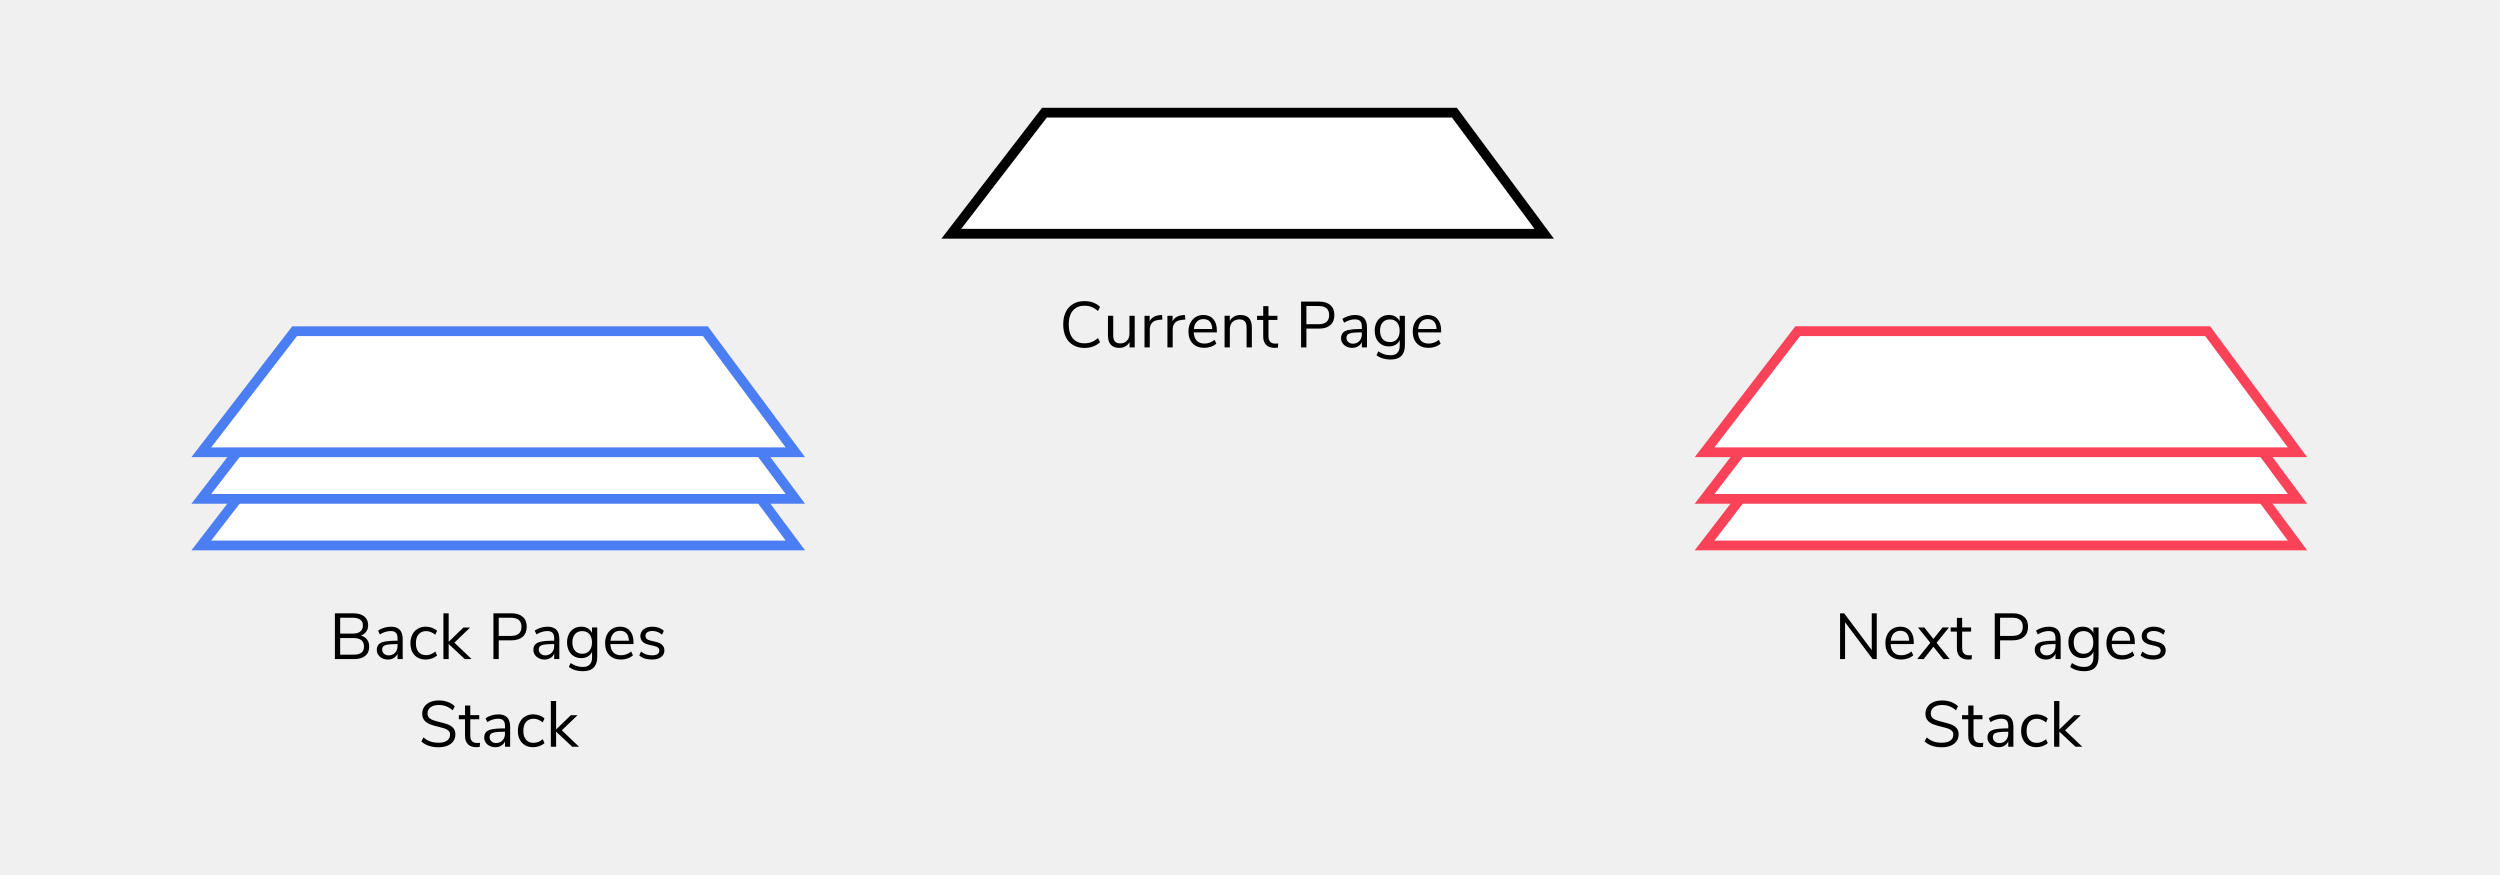
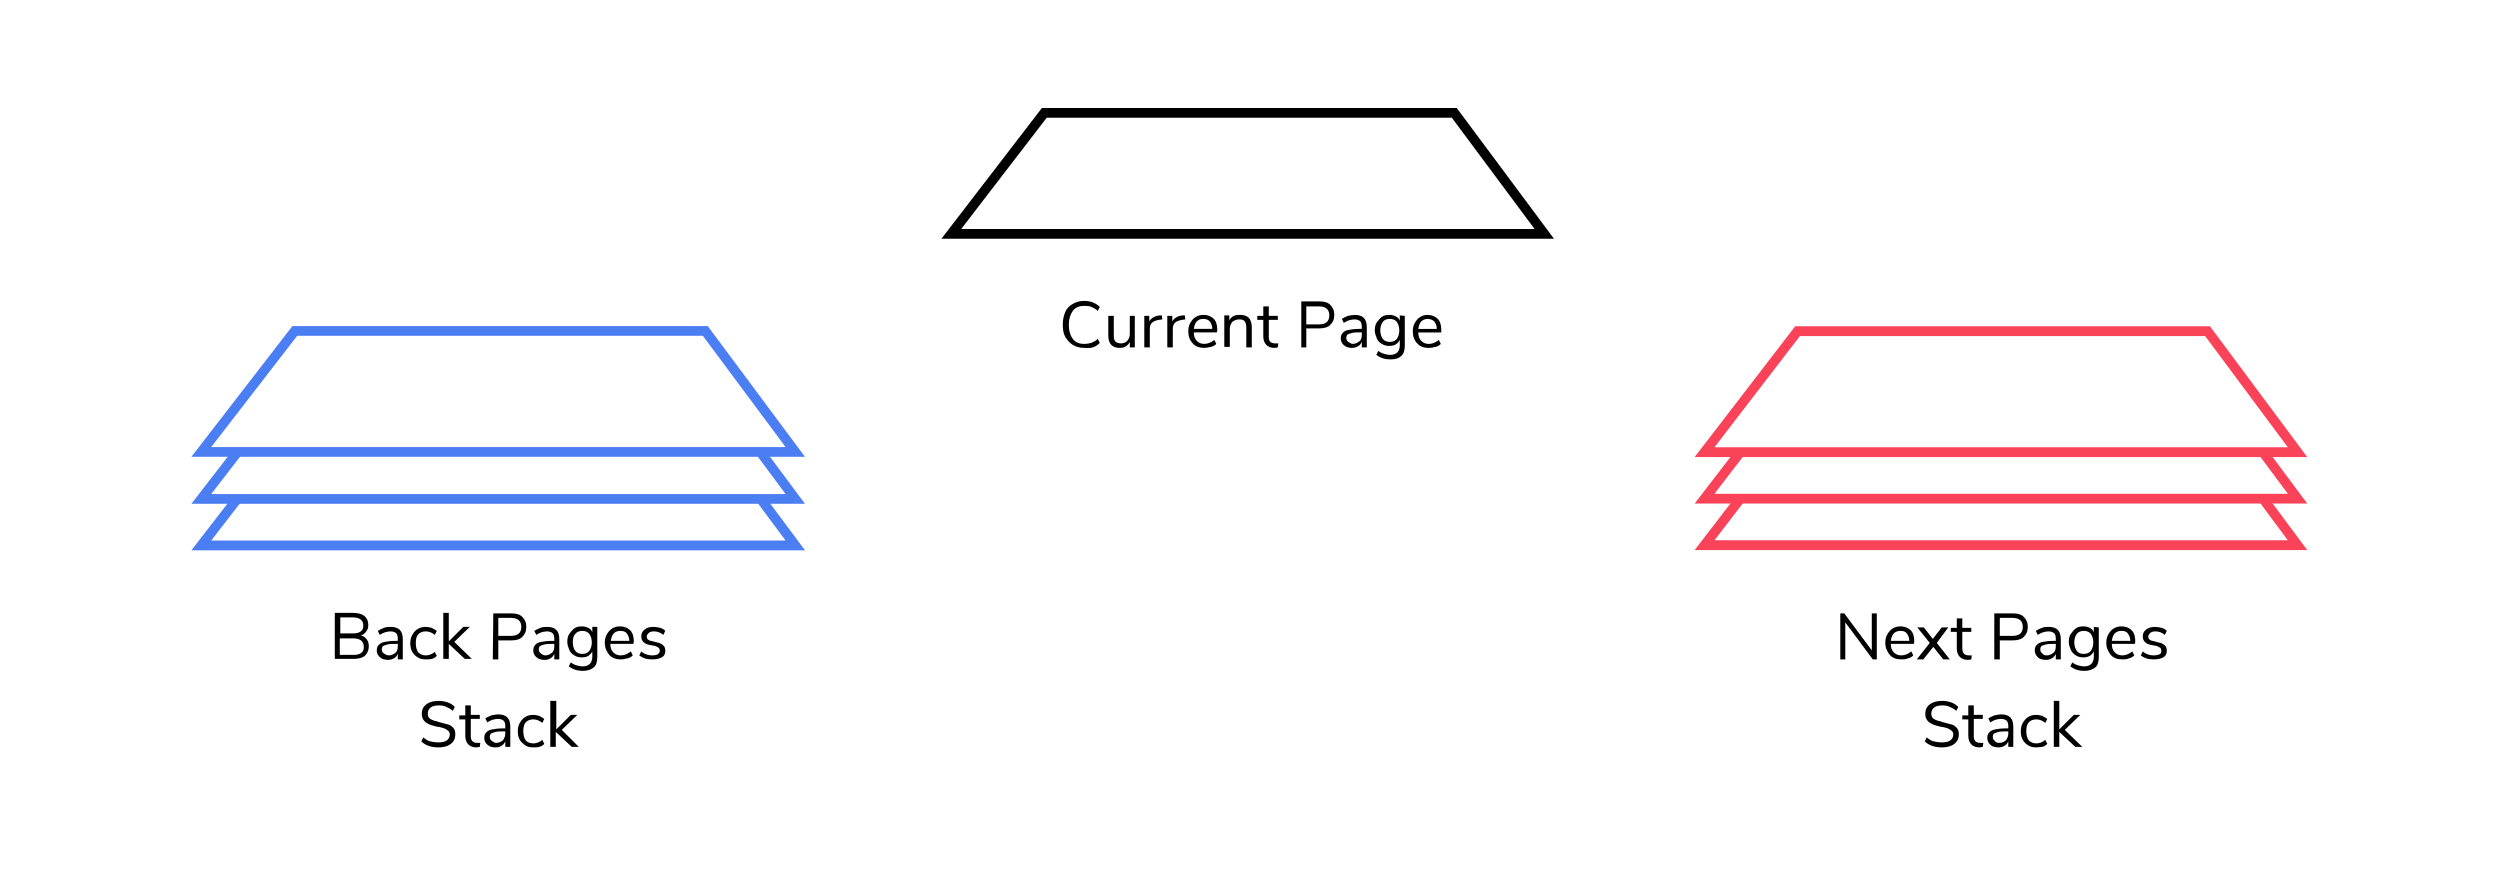
- <svg xmlns="http://www.w3.org/2000/svg" height="175" viewBox="0 0 500 175" width="500">
-   <g fill="none" fill-rule="evenodd" transform="translate(40.25974 22.07792)">
-     <g fill="#000" fill-rule="nonzero">
-       <path d="m31.916 105.039c.528.139.937.398 1.227.779.29.381.435.857.435 1.429 0 .805-.264 1.422-.792 1.851-.528.429-1.277.643-2.247.643h-3.818v-9.156h3.675c.944 0 1.675.208 2.195.623.519.416.779 1.004.779 1.766 0 .494-.128.918-.383 1.273s-.613.619-1.071.792zm-4.143-.39h2.468c.684 0 1.201-.139 1.552-.416.351-.277.526-.68.526-1.208 0-1.039-.693-1.558-2.078-1.558h-2.468zm2.662 4.208c.719 0 1.249-.132 1.591-.396.342-.264.513-.677.513-1.24 0-1.126-.701-1.688-2.104-1.688h-2.662v3.325zm7.455-5.597c.805 0 1.405.206 1.799.617.394.411.591 1.037.591 1.877v3.987h-1.026v-1.078c-.165.372-.416.66-.753.864s-.727.305-1.169.305c-.407 0-.781-.082-1.123-.247-.342-.165-.613-.394-.812-.688s-.299-.619-.299-.974c0-.476.121-.846.364-1.11.242-.264.641-.455 1.195-.571.508-.107 1.198-.165 2.069-.174l.528-.001v-.429c0-.528-.108-.911-.325-1.149s-.567-.357-1.052-.357c-.727 0-1.45.225-2.169.675l-.351-.766c.329-.234.725-.422 1.188-.565.463-.143.911-.214 1.344-.214zm-.416 5.74c.519 0 .946-.175 1.279-.526s.5-.803.5-1.357v-.377h-.234c-.762 0-1.342.032-1.74.097-.398.065-.682.173-.851.325s-.253.374-.253.669c0 .338.123.617.37.838.247.221.556.331.929.331zm7.403.831c-.623 0-1.164-.134-1.623-.403-.459-.268-.812-.647-1.058-1.136s-.37-1.063-.37-1.721.128-1.236.383-1.734.615-.885 1.078-1.162c.463-.277 1.006-.416 1.63-.416.424 0 .84.076 1.247.227.407.152.736.353.987.604l-.351.779c-.597-.485-1.203-.727-1.818-.727-.649 0-1.156.212-1.519.636-.364.424-.545 1.022-.545 1.792 0 .762.182 1.351.545 1.766.364.416.87.623 1.519.623.615 0 1.221-.242 1.818-.727l.351.779c-.268.251-.606.45-1.013.597-.407.147-.827.221-1.26.221zm9.182-.091h-1.364l-3.221-3.026v3.026h-1.052v-9.156h1.052v5.701l2.948-2.857h1.338l-3.143 3.026zm4.364-9.156h3.623c.961 0 1.708.234 2.24.701s.799 1.13.799 1.987-.268 1.524-.805 2-1.281.714-2.234.714h-2.558v3.753h-1.065zm3.519 4.519c1.394 0 2.091-.61 2.091-1.831 0-1.203-.697-1.805-2.091-1.805h-2.455v3.636zm7.273-1.844c.805 0 1.405.206 1.799.617.394.411.591 1.037.591 1.877v3.987h-1.026v-1.078c-.165.372-.416.66-.753.864-.338.203-.727.305-1.169.305-.407 0-.781-.082-1.123-.247-.342-.165-.613-.394-.812-.688s-.299-.619-.299-.974c0-.476.121-.846.364-1.11.242-.264.641-.455 1.195-.571.508-.107 1.198-.165 2.069-.174l.528-.001v-.429c0-.528-.108-.911-.325-1.149s-.567-.357-1.052-.357c-.727 0-1.45.225-2.169.675l-.351-.766c.329-.234.725-.422 1.188-.565.463-.143.911-.214 1.344-.214zm-.416 5.74c.519 0 .946-.175 1.279-.526s.5-.803.5-1.357v-.377h-.234c-.762 0-1.342.032-1.74.097-.398.065-.682.173-.851.325-.169.152-.253.374-.253.669 0 .338.123.617.37.838s.556.331.929.331zm10.39-5.584v5.896c0 .944-.242 1.656-.727 2.136s-1.203.721-2.156.721c-1.108 0-2.039-.286-2.792-.857l.351-.779c.424.277.823.476 1.195.597.372.121.788.182 1.247.182.606 0 1.065-.162 1.377-.487.312-.325.468-.799.468-1.422v-1.117c-.182.407-.461.719-.838.935-.377.216-.82.325-1.331.325-.554 0-1.045-.13-1.474-.39-.429-.26-.762-.628-1-1.104s-.357-1.026-.357-1.649c0-.623.119-1.173.357-1.649s.571-.844 1-1.104c.429-.26.92-.39 1.474-.39.502 0 .939.108 1.312.325.372.216.654.524.844.922v-1.091zm-3 5.26c.606 0 1.082-.201 1.429-.604.346-.403.519-.959.519-1.669 0-.701-.171-1.253-.513-1.656-.342-.403-.82-.604-1.435-.604s-1.097.201-1.448.604c-.351.403-.526.955-.526 1.656 0 .71.175 1.266.526 1.669.351.403.833.604 1.448.604zm10.247-1.935h-4.623c.035.736.234 1.292.597 1.669s.879.565 1.545.565c.736 0 1.411-.251 2.026-.753l.351.766c-.277.26-.632.465-1.065.617s-.874.227-1.325.227c-.987 0-1.764-.29-2.331-.87-.567-.58-.851-1.381-.851-2.403 0-.649.126-1.223.377-1.721s.604-.885 1.058-1.162c.455-.277.972-.416 1.552-.416.84 0 1.498.275 1.974.825.476.55.714 1.305.714 2.266zm-2.675-2.662c-.554 0-.998.173-1.331.519s-.53.835-.591 1.468h3.675c-.017-.641-.177-1.132-.481-1.474-.303-.342-.727-.513-1.273-.513zm6.364 5.753c-1.065 0-1.909-.273-2.532-.818l.351-.779c.338.268.682.461 1.032.578.351.117.747.175 1.188.175.468 0 .825-.08 1.071-.24.247-.16.37-.392.37-.695 0-.251-.082-.45-.247-.597-.165-.147-.437-.264-.818-.351l-1.065-.247c-.537-.121-.948-.329-1.234-.623-.286-.294-.429-.658-.429-1.091 0-.563.221-1.017.662-1.364.442-.346 1.03-.519 1.766-.519.442 0 .861.071 1.26.214s.732.348 1 .617l-.351.766c-.58-.494-1.216-.74-1.909-.74-.442 0-.786.084-1.032.253s-.37.405-.37.708c0 .251.076.452.227.604s.396.266.734.344l1.078.26c.589.139 1.026.348 1.312.63.286.281.429.647.429 1.097 0 .554-.223.996-.669 1.325-.446.329-1.054.494-1.825.494zm-42.682 17.545c-1.429 0-2.571-.385-3.429-1.156l.416-.818c.45.381.911.654 1.383.818s1.019.247 1.643.247c.736 0 1.303-.143 1.701-.429.398-.286.597-.688.597-1.208 0-.303-.095-.55-.286-.74-.19-.19-.442-.342-.753-.455-.273-.098-.628-.2-1.067-.305l-.193-.045c-.71-.165-1.292-.338-1.747-.519s-.823-.442-1.104-.779-.422-.779-.422-1.325c0-.519.136-.981.409-1.383.273-.403.662-.714 1.169-.935.506-.221 1.093-.331 1.76-.331.632 0 1.223.1 1.773.299.55.199 1.015.485 1.396.857l-.403.818c-.433-.372-.872-.643-1.318-.812-.446-.169-.929-.253-1.448-.253-.71 0-1.266.149-1.669.448-.403.299-.604.716-.604 1.253 0 .459.177.805.532 1.039.319.21.786.393 1.4.547l.21.05c.788.19 1.407.366 1.857.526s.825.4 1.123.721c.299.32.448.749.448 1.286 0 .519-.136.974-.409 1.364s-.664.69-1.175.903c-.511.212-1.108.318-1.792.318zm7.727-.857c.19 0 .381-.013.571-.039l-.052.831c-.199.035-.416.052-.649.052-.762 0-1.335-.199-1.721-.597-.385-.398-.578-.952-.578-1.662v-3.325h-1.234v-.831h1.234v-1.922h1.052v1.922h1.792v.831h-1.792v3.247c0 .996.459 1.494 1.377 1.494zm4.208-5.727c.805 0 1.405.206 1.799.617.394.411.591 1.037.591 1.877v3.987h-1.026v-1.078c-.165.372-.416.66-.753.864-.338.203-.727.305-1.169.305-.407 0-.781-.082-1.123-.247-.342-.165-.613-.394-.812-.688-.199-.294-.299-.619-.299-.974 0-.476.121-.846.364-1.11.242-.264.641-.455 1.195-.571.508-.107 1.198-.165 2.069-.174l.528-.001v-.429c0-.528-.108-.911-.325-1.149-.216-.238-.567-.357-1.052-.357-.727 0-1.45.225-2.169.675l-.351-.766c.329-.234.725-.422 1.188-.565.463-.143.911-.214 1.344-.214zm-.416 5.74c.519 0 .946-.175 1.279-.526.333-.351.5-.803.5-1.357v-.377h-.234c-.762 0-1.342.032-1.74.097-.398.065-.682.173-.851.325s-.253.374-.253.669c0 .338.123.617.37.838.247.221.556.331.929.331zm7.403.831c-.623 0-1.164-.134-1.623-.403-.459-.268-.812-.647-1.058-1.136s-.37-1.063-.37-1.721.128-1.236.383-1.734.615-.885 1.078-1.162c.463-.277 1.006-.416 1.63-.416.424 0 .84.076 1.247.227.407.152.736.353.987.604l-.351.779c-.597-.485-1.203-.727-1.818-.727-.649 0-1.156.212-1.519.636-.364.424-.545 1.022-.545 1.792 0 .762.182 1.351.545 1.766.364.416.87.623 1.519.623.615 0 1.221-.242 1.818-.727l.351.779c-.268.251-.606.45-1.013.597-.407.147-.827.221-1.26.221zm9.182-.091h-1.364l-3.221-3.026v3.026h-1.052v-9.156h1.052v5.701l2.948-2.857h1.338l-3.143 3.026z" />
-       <path d="m334.091 100.584h1v9.156h-.818l-5.519-7.364v7.364h-1v-9.156h.818l5.519 7.364zm8.403 6.156h-4.623c.035.736.234 1.292.597 1.669.364.377.879.565 1.545.565.736 0 1.411-.251 2.026-.753l.351.766c-.277.26-.632.465-1.065.617-.433.152-.874.227-1.325.227-.987 0-1.764-.29-2.331-.87-.567-.58-.851-1.381-.851-2.403 0-.649.126-1.223.377-1.721.251-.498.604-.885 1.058-1.162.455-.277.972-.416 1.552-.416.84 0 1.498.275 1.974.825.476.55.714 1.305.714 2.266zm-2.675-2.662c-.554 0-.998.173-1.331.519s-.53.835-.591 1.468h3.675c-.017-.641-.177-1.132-.481-1.474s-.727-.513-1.273-.513zm7.234 2.403 2.623 3.26h-1.273l-1.974-2.468-1.961 2.468h-1.286l2.623-3.26-2.468-3.065h1.273l1.818 2.299 1.818-2.299h1.286zm6.494 2.506c.19 0 .381-.013.571-.039l-.052.831c-.199.035-.416.052-.649.052-.762 0-1.335-.199-1.721-.597-.385-.398-.578-.952-.578-1.662v-3.325h-1.234v-.831h1.234v-1.922h1.052v1.922h1.792v.831h-1.792v3.247c0 .996.459 1.494 1.377 1.494zm5.143-8.403h3.623c.961 0 1.708.234 2.24.701s.799 1.13.799 1.987-.268 1.524-.805 2c-.537.476-1.281.714-2.234.714h-2.558v3.753h-1.065zm3.519 4.519c1.394 0 2.091-.61 2.091-1.831 0-1.203-.697-1.805-2.091-1.805h-2.455v3.636zm7.273-1.844c.805 0 1.405.206 1.799.617.394.411.591 1.037.591 1.877v3.987h-1.026v-1.078c-.165.372-.416.66-.753.864s-.727.305-1.169.305c-.407 0-.781-.082-1.123-.247s-.613-.394-.812-.688-.299-.619-.299-.974c0-.476.121-.846.364-1.11.242-.264.641-.455 1.195-.571.508-.107 1.198-.165 2.069-.174l.528-.001v-.429c0-.528-.108-.911-.325-1.149-.216-.238-.567-.357-1.052-.357-.727 0-1.45.225-2.169.675l-.351-.766c.329-.234.725-.422 1.188-.565.463-.143.911-.214 1.344-.214zm-.416 5.74c.519 0 .946-.175 1.279-.526s.5-.803.5-1.357v-.377h-.234c-.762 0-1.342.032-1.74.097-.398.065-.682.173-.851.325s-.253.374-.253.669c0 .338.123.617.37.838.247.221.556.331.929.331zm10.39-5.584v5.896c0 .944-.242 1.656-.727 2.136s-1.203.721-2.156.721c-1.108 0-2.039-.286-2.792-.857l.351-.779c.424.277.823.476 1.195.597.372.121.788.182 1.247.182.606 0 1.065-.162 1.377-.487.312-.325.468-.799.468-1.422v-1.117c-.182.407-.461.719-.838.935-.377.216-.82.325-1.331.325-.554 0-1.045-.13-1.474-.39-.429-.26-.762-.628-1-1.104-.238-.476-.357-1.026-.357-1.649 0-.623.119-1.173.357-1.649.238-.476.571-.844 1-1.104.429-.26.92-.39 1.474-.39.502 0 .939.108 1.312.325.372.216.654.524.844.922v-1.091zm-3 5.26c.606 0 1.082-.201 1.429-.604.346-.403.519-.959.519-1.669 0-.701-.171-1.253-.513-1.656-.342-.403-.82-.604-1.435-.604-.615 0-1.097.201-1.448.604-.351.403-.526.955-.526 1.656 0 .71.175 1.266.526 1.669.351.403.833.604 1.448.604zm10.247-1.935h-4.623c.035.736.234 1.292.597 1.669.364.377.879.565 1.545.565.736 0 1.411-.251 2.026-.753l.351.766c-.277.26-.632.465-1.065.617-.433.152-.874.227-1.325.227-.987 0-1.764-.29-2.331-.87-.567-.58-.851-1.381-.851-2.403 0-.649.126-1.223.377-1.721.251-.498.604-.885 1.058-1.162.455-.277.972-.416 1.552-.416.84 0 1.498.275 1.974.825.476.55.714 1.305.714 2.266zm-2.675-2.662c-.554 0-.998.173-1.331.519s-.53.835-.591 1.468h3.675c-.017-.641-.177-1.132-.481-1.474s-.727-.513-1.273-.513zm6.364 5.753c-1.065 0-1.909-.273-2.532-.818l.351-.779c.338.268.682.461 1.032.578.351.117.747.175 1.188.175.468 0 .825-.08 1.071-.24s.37-.392.37-.695c0-.251-.082-.45-.247-.597-.165-.147-.437-.264-.818-.351l-1.065-.247c-.537-.121-.948-.329-1.234-.623-.286-.294-.429-.658-.429-1.091 0-.563.221-1.017.662-1.364.442-.346 1.03-.519 1.766-.519.442 0 .861.071 1.26.214.398.143.732.348 1 .617l-.351.766c-.58-.494-1.216-.74-1.909-.74-.442 0-.786.084-1.032.253-.247.169-.37.405-.37.708 0 .251.076.452.227.604s.396.266.734.344l1.078.26c.589.139 1.026.348 1.312.63.286.281.429.647.429 1.097 0 .554-.223.996-.669 1.325-.446.329-1.054.494-1.825.494zm-42.299 17.545c-1.429 0-2.571-.385-3.429-1.156l.416-.818c.45.381.911.654 1.383.818s1.019.247 1.643.247c.736 0 1.303-.143 1.701-.429.398-.286.597-.688.597-1.208 0-.303-.095-.55-.286-.74s-.442-.342-.753-.455c-.273-.098-.628-.2-1.067-.305l-.193-.045c-.71-.165-1.292-.338-1.747-.519s-.823-.442-1.104-.779c-.281-.338-.422-.779-.422-1.325 0-.519.136-.981.409-1.383.273-.403.662-.714 1.169-.935s1.093-.331 1.76-.331c.632 0 1.223.1 1.773.299.55.199 1.015.485 1.396.857l-.403.818c-.433-.372-.872-.643-1.318-.812s-.929-.253-1.448-.253c-.71 0-1.266.149-1.669.448s-.604.716-.604 1.253c0 .459.177.805.532 1.039.319.21.786.393 1.4.547l.21.05c.788.19 1.407.366 1.857.526s.825.4 1.123.721c.299.32.448.749.448 1.286 0 .519-.136.974-.409 1.364-.273.39-.664.69-1.175.903-.511.212-1.108.318-1.792.318zm7.727-.857c.19 0 .381-.013.571-.039l-.052.831c-.199.035-.416.052-.649.052-.762 0-1.335-.199-1.721-.597-.385-.398-.578-.952-.578-1.662v-3.325h-1.234v-.831h1.234v-1.922h1.052v1.922h1.792v.831h-1.792v3.247c0 .996.459 1.494 1.377 1.494zm4.208-5.727c.805 0 1.405.206 1.799.617.394.411.591 1.037.591 1.877v3.987h-1.026v-1.078c-.165.372-.416.66-.753.864-.338.203-.727.305-1.169.305-.407 0-.781-.082-1.123-.247s-.613-.394-.812-.688c-.199-.294-.299-.619-.299-.974 0-.476.121-.846.364-1.11.242-.264.641-.455 1.195-.571.508-.107 1.198-.165 2.069-.174l.528-.001v-.429c0-.528-.108-.911-.325-1.149-.216-.238-.567-.357-1.052-.357-.727 0-1.45.225-2.169.675l-.351-.766c.329-.234.725-.422 1.188-.565.463-.143.911-.214 1.344-.214zm-.416 5.74c.519 0 .946-.175 1.279-.526.333-.351.5-.803.5-1.357v-.377h-.234c-.762 0-1.342.032-1.74.097-.398.065-.682.173-.851.325s-.253.374-.253.669c0 .338.123.617.37.838.247.221.556.331.929.331zm7.403.831c-.623 0-1.165-.134-1.623-.403-.459-.268-.812-.647-1.058-1.136-.247-.489-.37-1.063-.37-1.721s.128-1.236.383-1.734c.255-.498.615-.885 1.078-1.162.463-.277 1.006-.416 1.63-.416.424 0 .84.076 1.247.227.407.152.736.353.987.604l-.351.779c-.597-.485-1.203-.727-1.818-.727-.649 0-1.156.212-1.519.636-.364.424-.545 1.022-.545 1.792 0 .762.182 1.351.545 1.766.364.416.87.623 1.519.623.615 0 1.221-.242 1.818-.727l.351.779c-.268.251-.606.45-1.013.597-.407.147-.827.221-1.26.221zm9.182-.091h-1.364l-3.221-3.026v3.026h-1.052v-9.156h1.052v5.701l2.948-2.857h1.338l-3.143 3.026z" />
-       <path d="m176.63 47.506c-.866 0-1.619-.188-2.26-.565-.641-.377-1.132-.918-1.474-1.623-.342-.706-.513-1.539-.513-2.5 0-.961.171-1.792.513-2.494s.833-1.24 1.474-1.617 1.394-.565 2.26-.565c.632 0 1.212.097 1.74.292.528.195.987.483 1.377.864l-.403.818c-.442-.372-.874-.641-1.299-.805-.424-.165-.892-.247-1.403-.247-1.004 0-1.781.327-2.331.981-.55.654-.825 1.578-.825 2.773 0 1.203.275 2.132.825 2.786.55.654 1.327.981 2.331.981.511 0 .978-.082 1.403-.247.424-.165.857-.433 1.299-.805l.403.818c-.39.381-.848.669-1.377.864s-1.108.292-1.74.292zm10.052-6.429v6.325h-1.026v-1.078c-.199.381-.478.671-.838.87s-.764.299-1.214.299c-.753 0-1.32-.21-1.701-.63-.381-.42-.571-1.041-.571-1.864v-3.922h1.052v3.896c0 .563.113.976.338 1.24.225.264.58.396 1.065.396.554 0 1-.18 1.338-.539.338-.359.506-.833.506-1.422v-3.571zm5.545.753-.688.065c-.649.061-1.119.264-1.409.61s-.435.775-.435 1.286v3.61h-1.052v-6.325h1.026v1.104c.355-.736 1.052-1.147 2.091-1.234l.377-.026zm4.584 0-.688.065c-.649.061-1.119.264-1.409.61-.29.346-.435.775-.435 1.286v3.61h-1.052v-6.325h1.026v1.104c.355-.736 1.052-1.147 2.091-1.234l.377-.026zm6.299 2.571h-4.623c.035.736.234 1.292.597 1.669.364.377.879.565 1.545.565.736 0 1.411-.251 2.026-.753l.351.766c-.277.26-.632.465-1.065.617-.433.152-.874.227-1.325.227-.987 0-1.764-.29-2.331-.87-.567-.58-.851-1.381-.851-2.403 0-.649.126-1.223.377-1.721.251-.498.604-.885 1.058-1.162.455-.277.972-.416 1.552-.416.84 0 1.498.275 1.974.825s.714 1.305.714 2.266zm-2.675-2.662c-.554 0-.998.173-1.331.519-.333.346-.53.835-.591 1.468h3.675c-.017-.641-.177-1.132-.481-1.474-.303-.342-.727-.513-1.273-.513zm7.403-.818c1.515 0 2.273.835 2.273 2.506v3.974h-1.052v-3.909c0-.589-.115-1.017-.344-1.286-.229-.268-.595-.403-1.097-.403-.58 0-1.043.177-1.39.532-.346.355-.519.835-.519 1.442v3.623h-1.052v-6.325h1.039v1.039c.208-.39.498-.686.87-.89s.797-.305 1.273-.305zm6.974 5.727c.19 0 .381-.013.571-.039l-.052.831c-.199.035-.416.052-.649.052-.762 0-1.335-.199-1.721-.597s-.578-.952-.578-1.662v-3.325h-1.234v-.831h1.234v-1.922h1.052v1.922h1.792v.831h-1.792v3.247c0 .996.459 1.494 1.377 1.494zm5.143-8.403h3.623c.961 0 1.708.234 2.24.701.532.468.799 1.13.799 1.987 0 .857-.268 1.524-.805 2-.537.476-1.281.714-2.234.714h-2.558v3.753h-1.065zm3.519 4.519c1.394 0 2.091-.61 2.091-1.831 0-1.203-.697-1.805-2.091-1.805h-2.455v3.636zm7.273-1.844c.805 0 1.405.206 1.799.617.394.411.591 1.037.591 1.877v3.987h-1.026v-1.078c-.165.372-.416.66-.753.864s-.727.305-1.169.305c-.407 0-.781-.082-1.123-.247-.342-.165-.613-.394-.812-.688-.199-.294-.299-.619-.299-.974 0-.476.121-.846.364-1.11.242-.264.641-.455 1.195-.571.508-.107 1.198-.165 2.069-.174l.528-.001v-.429c0-.528-.108-.911-.325-1.149-.216-.238-.567-.357-1.052-.357-.727 0-1.45.225-2.169.675l-.351-.766c.329-.234.725-.422 1.188-.565.463-.143.911-.214 1.344-.214zm-.416 5.74c.519 0 .946-.175 1.279-.526s.5-.803.5-1.357v-.377h-.234c-.762 0-1.342.032-1.74.097-.398.065-.682.173-.851.325s-.253.374-.253.669c0 .338.123.617.37.838.247.221.556.331.929.331zm10.39-5.584v5.896c0 .944-.242 1.656-.727 2.136-.485.481-1.203.721-2.156.721-1.108 0-2.039-.286-2.792-.857l.351-.779c.424.277.823.476 1.195.597s.788.182 1.247.182c.606 0 1.065-.162 1.377-.487.312-.325.468-.799.468-1.422v-1.117c-.182.407-.461.719-.838.935s-.82.325-1.331.325c-.554 0-1.045-.13-1.474-.39-.429-.26-.762-.628-1-1.104-.238-.476-.357-1.026-.357-1.649 0-.623.119-1.173.357-1.649.238-.476.571-.844 1-1.104.429-.26.92-.39 1.474-.39.502 0 .939.108 1.312.325.372.216.654.524.844.922v-1.091zm-3 5.26c.606 0 1.082-.201 1.429-.604s.519-.959.519-1.669c0-.701-.171-1.253-.513-1.656s-.82-.604-1.435-.604c-.615 0-1.097.201-1.448.604s-.526.955-.526 1.656c0 .71.175 1.266.526 1.669s.833.604 1.448.604z" />
+ <svg xmlns="http://www.w3.org/2000/svg" version="1.1" id="Layer_1" x="0px" y="0px" viewBox="0 0 500 175" style="enable-background:new 0 0 500 175;" xml:space="preserve">
+   <style type="text/css">
+ 	.st0{fill:#FFFFFF;}
+ 	.st1{fill-rule:evenodd;clip-rule:evenodd;fill:#FFFFFF;stroke:#4C7EF3;stroke-width:1.948;}
+ 	.st2{fill-rule:evenodd;clip-rule:evenodd;fill:#FFFFFF;stroke:#FA4359;stroke-width:1.948;}
+ 	.st3{fill-rule:evenodd;clip-rule:evenodd;fill:#FFFFFF;stroke:#000000;stroke-width:1.948;}
+ </style>
+   <rect class="st0" width="500" height="175" />
+   <g transform="translate(40.25974 22.07792)">
+     <g>
+       <path d="M31.9,105c0.5,0.1,0.9,0.4,1.2,0.8c0.3,0.4,0.4,0.9,0.4,1.4c0,0.8-0.3,1.4-0.8,1.9c-0.5,0.4-1.3,0.6-2.2,0.6h-3.8v-9.2    h3.7c0.9,0,1.7,0.2,2.2,0.6s0.8,1,0.8,1.8c0,0.5-0.1,0.9-0.4,1.3S32.4,104.9,31.9,105z M27.8,104.6h2.5c0.7,0,1.2-0.1,1.6-0.4    c0.4-0.3,0.5-0.7,0.5-1.2c0-1-0.7-1.6-2.1-1.6h-2.5V104.6z M30.4,108.9c0.7,0,1.2-0.1,1.6-0.4s0.5-0.7,0.5-1.2    c0-1.1-0.7-1.7-2.1-1.7h-2.7v3.3L30.4,108.9z M37.9,103.3c0.8,0,1.4,0.2,1.8,0.6c0.4,0.4,0.6,1,0.6,1.9v4h-1v-1.1    c-0.2,0.4-0.4,0.7-0.8,0.9s-0.7,0.3-1.2,0.3c-0.4,0-0.8-0.1-1.1-0.2c-0.3-0.2-0.6-0.4-0.8-0.7s-0.3-0.6-0.3-1    c0-0.5,0.1-0.8,0.4-1.1s0.6-0.5,1.2-0.6c0.5-0.1,1.2-0.2,2.1-0.2l0.5,0v-0.4c0-0.5-0.1-0.9-0.3-1.1s-0.6-0.4-1.1-0.4    c-0.7,0-1.5,0.2-2.2,0.7l-0.4-0.8c0.3-0.2,0.7-0.4,1.2-0.6S37.5,103.3,37.9,103.3z M37.5,109c0.5,0,0.9-0.2,1.3-0.5    s0.5-0.8,0.5-1.4v-0.4H39c-0.8,0-1.3,0-1.7,0.1c-0.4,0.1-0.7,0.2-0.9,0.3s-0.3,0.4-0.3,0.7c0,0.3,0.1,0.6,0.4,0.8    S37.1,109,37.5,109z M44.9,109.8c-0.6,0-1.2-0.1-1.6-0.4c-0.5-0.3-0.8-0.6-1.1-1.1s-0.4-1.1-0.4-1.7s0.1-1.2,0.4-1.7    s0.6-0.9,1.1-1.2s1-0.4,1.6-0.4c0.4,0,0.8,0.1,1.2,0.2c0.4,0.2,0.7,0.4,1,0.6l-0.4,0.8c-0.6-0.5-1.2-0.7-1.8-0.7    c-0.6,0-1.2,0.2-1.5,0.6c-0.4,0.4-0.5,1-0.5,1.8c0,0.8,0.2,1.4,0.5,1.8c0.4,0.4,0.9,0.6,1.5,0.6c0.6,0,1.2-0.2,1.8-0.7l0.4,0.8    c-0.3,0.3-0.6,0.5-1,0.6C45.7,109.8,45.3,109.8,44.9,109.8L44.9,109.8z M54.1,109.7h-1.4l-3.2-3v3h-1.1v-9.2h1.1v5.7l2.9-2.9h1.3    l-3.1,3L54.1,109.7z M58.4,100.6H62c1,0,1.7,0.2,2.2,0.7s0.8,1.1,0.8,2s-0.3,1.5-0.8,2S63,106,62,106h-2.6v3.8h-1.1L58.4,100.6z     M61.9,105.1c1.4,0,2.1-0.6,2.1-1.8c0-1.2-0.7-1.8-2.1-1.8h-2.5v3.6L61.9,105.1z M69.2,103.3c0.8,0,1.4,0.2,1.8,0.6    c0.4,0.4,0.6,1,0.6,1.9v4h-1v-1.1c-0.2,0.4-0.4,0.7-0.8,0.9c-0.3,0.2-0.7,0.3-1.2,0.3c-0.4,0-0.8-0.1-1.1-0.2    c-0.3-0.2-0.6-0.4-0.8-0.7s-0.3-0.6-0.3-1c0-0.5,0.1-0.8,0.4-1.1c0.2-0.3,0.6-0.5,1.2-0.6c0.5-0.1,1.2-0.2,2.1-0.2l0.5,0v-0.4    c0-0.5-0.1-0.9-0.3-1.1s-0.6-0.4-1.1-0.4c-0.7,0-1.5,0.2-2.2,0.7l-0.4-0.8c0.3-0.2,0.7-0.4,1.2-0.6S68.8,103.3,69.2,103.3z     M68.8,109c0.5,0,0.9-0.2,1.3-0.5s0.5-0.8,0.5-1.4v-0.4h-0.2c-0.8,0-1.3,0-1.7,0.1s-0.7,0.2-0.9,0.3s-0.3,0.4-0.3,0.7    c0,0.3,0.1,0.6,0.4,0.8S68.4,109,68.8,109z M79.2,103.4v5.9c0,0.9-0.2,1.7-0.7,2.1s-1.2,0.7-2.2,0.7c-1.1,0-2-0.3-2.8-0.9l0.4-0.8    c0.4,0.3,0.8,0.5,1.2,0.6c0.4,0.1,0.8,0.2,1.2,0.2c0.6,0,1.1-0.2,1.4-0.5s0.5-0.8,0.5-1.4v-1.1c-0.2,0.4-0.5,0.7-0.8,0.9    s-0.8,0.3-1.3,0.3c-0.6,0-1-0.1-1.5-0.4s-0.8-0.6-1-1.1s-0.4-1-0.4-1.6s0.1-1.2,0.4-1.6s0.6-0.8,1-1.1s0.9-0.4,1.5-0.4    c0.5,0,0.9,0.1,1.3,0.3s0.7,0.5,0.8,0.9v-1.1H79.2z M76.2,108.7c0.6,0,1.1-0.2,1.4-0.6s0.5-1,0.5-1.7c0-0.7-0.2-1.3-0.5-1.7    c-0.3-0.4-0.8-0.6-1.4-0.6s-1.1,0.2-1.4,0.6c-0.4,0.4-0.5,1-0.5,1.7c0,0.7,0.2,1.3,0.5,1.7C75.1,108.5,75.6,108.7,76.2,108.7z     M86.4,106.7h-4.6c0,0.7,0.2,1.3,0.6,1.7s0.9,0.6,1.5,0.6c0.7,0,1.4-0.3,2-0.8l0.4,0.8c-0.3,0.3-0.6,0.5-1.1,0.6s-0.9,0.2-1.3,0.2    c-1,0-1.8-0.3-2.3-0.9s-0.9-1.4-0.9-2.4c0-0.6,0.1-1.2,0.4-1.7s0.6-0.9,1.1-1.2s1-0.4,1.6-0.4c0.8,0,1.5,0.3,2,0.8    s0.7,1.3,0.7,2.3L86.4,106.7z M83.8,104.1c-0.6,0-1,0.2-1.3,0.5s-0.5,0.8-0.6,1.5h3.7c0-0.6-0.2-1.1-0.5-1.5    S84.3,104.1,83.8,104.1z M90.1,109.8c-1.1,0-1.9-0.3-2.5-0.8l0.4-0.8c0.3,0.3,0.7,0.5,1,0.6s0.7,0.2,1.2,0.2    c0.5,0,0.8-0.1,1.1-0.2c0.2-0.2,0.4-0.4,0.4-0.7c0-0.3-0.1-0.5-0.2-0.6c-0.2-0.1-0.4-0.3-0.8-0.4l-1.1-0.2    c-0.5-0.1-0.9-0.3-1.2-0.6s-0.4-0.7-0.4-1.1c0-0.6,0.2-1,0.7-1.4s1-0.5,1.8-0.5c0.4,0,0.9,0.1,1.3,0.2s0.7,0.3,1,0.6l-0.4,0.8    c-0.6-0.5-1.2-0.7-1.9-0.7c-0.4,0-0.8,0.1-1,0.3s-0.4,0.4-0.4,0.7c0,0.3,0.1,0.5,0.2,0.6s0.4,0.3,0.7,0.3l1.1,0.3    c0.6,0.1,1,0.3,1.3,0.6c0.3,0.3,0.4,0.6,0.4,1.1c0,0.6-0.2,1-0.7,1.3C91.5,109.7,90.9,109.8,90.1,109.8L90.1,109.8z M47.4,127.4    c-1.4,0-2.6-0.4-3.4-1.2l0.4-0.8c0.5,0.4,0.9,0.7,1.4,0.8s1,0.2,1.6,0.2c0.7,0,1.3-0.1,1.7-0.4c0.4-0.3,0.6-0.7,0.6-1.2    c0-0.3-0.1-0.5-0.3-0.7s-0.4-0.3-0.8-0.5c-0.3-0.1-0.6-0.2-1.1-0.3l-0.2,0c-0.7-0.2-1.3-0.3-1.7-0.5s-0.8-0.4-1.1-0.8    s-0.4-0.8-0.4-1.3c0-0.5,0.1-1,0.4-1.4s0.7-0.7,1.2-0.9s1.1-0.3,1.8-0.3c0.6,0,1.2,0.1,1.8,0.3s1,0.5,1.4,0.9l-0.4,0.8    c-0.4-0.4-0.9-0.6-1.3-0.8c-0.4-0.2-0.9-0.3-1.4-0.3c-0.7,0-1.3,0.1-1.7,0.4s-0.6,0.7-0.6,1.3c0,0.5,0.2,0.8,0.5,1    c0.3,0.2,0.8,0.4,1.4,0.5l0.2,0.1c0.8,0.2,1.4,0.4,1.9,0.5s0.8,0.4,1.1,0.7s0.4,0.7,0.4,1.3c0,0.5-0.1,1-0.4,1.4s-0.7,0.7-1.2,0.9    C48.7,127.3,48.1,127.4,47.4,127.4L47.4,127.4z M55.2,126.5c0.2,0,0.4,0,0.6,0l-0.1,0.8c-0.2,0-0.4,0.1-0.6,0.1    c-0.8,0-1.3-0.2-1.7-0.6s-0.6-1-0.6-1.7v-3.3h-1.2v-0.8h1.2V119h1.1v1.9h1.8v0.8h-1.8v3.2C53.8,126,54.3,126.5,55.2,126.5z     M59.4,120.8c0.8,0,1.4,0.2,1.8,0.6c0.4,0.4,0.6,1,0.6,1.9v4h-1v-1.1c-0.2,0.4-0.4,0.7-0.8,0.9c-0.3,0.2-0.7,0.3-1.2,0.3    c-0.4,0-0.8-0.1-1.1-0.2c-0.3-0.2-0.6-0.4-0.8-0.7s-0.3-0.6-0.3-1c0-0.5,0.1-0.8,0.4-1.1s0.6-0.5,1.2-0.6c0.5-0.1,1.2-0.2,2.1-0.2    l0.5,0v-0.4c0-0.5-0.1-0.9-0.3-1.1c-0.2-0.2-0.6-0.4-1.1-0.4c-0.7,0-1.5,0.2-2.2,0.7l-0.4-0.8c0.3-0.2,0.7-0.4,1.2-0.6    C58.5,120.9,58.9,120.8,59.4,120.8z M59,126.5c0.5,0,0.9-0.2,1.3-0.5c0.3-0.4,0.5-0.8,0.5-1.4v-0.4h-0.2c-0.8,0-1.3,0-1.7,0.1    c-0.4,0.1-0.7,0.2-0.9,0.3s-0.3,0.4-0.3,0.7c0,0.3,0.1,0.6,0.4,0.8S58.6,126.5,59,126.5z M66.4,127.4c-0.6,0-1.2-0.1-1.6-0.4    s-0.8-0.6-1.1-1.1s-0.4-1.1-0.4-1.7s0.1-1.2,0.4-1.7s0.6-0.9,1.1-1.2c0.5-0.3,1-0.4,1.6-0.4c0.4,0,0.8,0.1,1.2,0.2    c0.4,0.2,0.7,0.4,1,0.6l-0.4,0.8c-0.6-0.5-1.2-0.7-1.8-0.7c-0.6,0-1.2,0.2-1.5,0.6c-0.4,0.4-0.5,1-0.5,1.8c0,0.8,0.2,1.4,0.5,1.8    s0.9,0.6,1.5,0.6c0.6,0,1.2-0.2,1.8-0.7l0.4,0.8c-0.3,0.3-0.6,0.5-1,0.6S66.8,127.4,66.4,127.4z M75.5,127.3h-1.4l-3.2-3v3h-1.1    v-9.2H71v5.7l2.9-2.9h1.3l-3.1,3L75.5,127.3z" />
+       <path d="M334.1,100.6h1v9.2h-0.8l-5.5-7.4v7.4h-1v-9.2h0.8l5.5,7.4V100.6z M342.5,106.7h-4.6c0,0.7,0.2,1.3,0.6,1.7    s0.9,0.6,1.5,0.6c0.7,0,1.4-0.3,2-0.8l0.4,0.8c-0.3,0.3-0.6,0.5-1.1,0.6c-0.4,0.2-0.9,0.2-1.3,0.2c-1,0-1.8-0.3-2.3-0.9    s-0.9-1.4-0.9-2.4c0-0.6,0.1-1.2,0.4-1.7c0.3-0.5,0.6-0.9,1.1-1.2s1-0.4,1.6-0.4c0.8,0,1.5,0.3,2,0.8s0.7,1.3,0.7,2.3L342.5,106.7    z M339.8,104.1c-0.6,0-1,0.2-1.3,0.5s-0.5,0.8-0.6,1.5h3.7c0-0.6-0.2-1.1-0.5-1.5S340.4,104.1,339.8,104.1L339.8,104.1z     M347.1,106.5l2.6,3.3h-1.3l-2-2.5l-2,2.5h-1.3l2.6-3.3l-2.5-3.1h1.3l1.8,2.3l1.8-2.3h1.3L347.1,106.5z M353.5,109    c0.2,0,0.4,0,0.6,0l-0.1,0.8c-0.2,0-0.4,0.1-0.6,0.1c-0.8,0-1.3-0.2-1.7-0.6c-0.4-0.4-0.6-1-0.6-1.7v-3.3h-1.2v-0.8h1.2v-1.9h1.1    v1.9h1.8v0.8h-1.8v3.2C352.2,108.5,352.6,109,353.5,109L353.5,109z M358.7,100.6h3.6c1,0,1.7,0.2,2.2,0.7s0.8,1.1,0.8,2    s-0.3,1.5-0.8,2s-1.3,0.7-2.2,0.7h-2.6v3.8h-1.1V100.6z M362.2,105.1c1.4,0,2.1-0.6,2.1-1.8c0-1.2-0.7-1.8-2.1-1.8h-2.5v3.6H362.2    z M369.5,103.3c0.8,0,1.4,0.2,1.8,0.6s0.6,1,0.6,1.9v4h-1v-1.1c-0.2,0.4-0.4,0.7-0.8,0.9s-0.7,0.3-1.2,0.3c-0.4,0-0.8-0.1-1.1-0.2    s-0.6-0.4-0.8-0.7s-0.3-0.6-0.3-1c0-0.5,0.1-0.8,0.4-1.1s0.6-0.5,1.2-0.6c0.5-0.1,1.2-0.2,2.1-0.2l0.5,0v-0.4    c0-0.5-0.1-0.9-0.3-1.1s-0.6-0.4-1.1-0.4c-0.7,0-1.5,0.2-2.2,0.7l-0.4-0.8c0.3-0.2,0.7-0.4,1.2-0.6    C368.6,103.3,369,103.3,369.5,103.3L369.5,103.3z M369.1,109c0.5,0,0.9-0.2,1.3-0.5s0.5-0.8,0.5-1.4v-0.4h-0.2    c-0.8,0-1.3,0-1.7,0.1s-0.7,0.2-0.9,0.3s-0.3,0.4-0.3,0.7c0,0.3,0.1,0.6,0.4,0.8C368.4,108.9,368.7,109,369.1,109z M379.5,103.4    v5.9c0,0.9-0.2,1.7-0.7,2.1s-1.2,0.7-2.2,0.7c-1.1,0-2-0.3-2.8-0.9l0.4-0.8c0.4,0.3,0.8,0.5,1.2,0.6s0.8,0.2,1.2,0.2    c0.6,0,1.1-0.2,1.4-0.5s0.5-0.8,0.5-1.4v-1.1c-0.2,0.4-0.5,0.7-0.8,0.9c-0.4,0.2-0.8,0.3-1.3,0.3c-0.6,0-1-0.1-1.5-0.4    c-0.4-0.3-0.8-0.6-1-1.1s-0.4-1-0.4-1.6s0.1-1.2,0.4-1.6s0.6-0.8,1-1.1c0.4-0.3,0.9-0.4,1.5-0.4c0.5,0,0.9,0.1,1.3,0.3    s0.7,0.5,0.8,0.9v-1.1L379.5,103.4z M376.5,108.7c0.6,0,1.1-0.2,1.4-0.6s0.5-1,0.5-1.7c0-0.7-0.2-1.3-0.5-1.7    c-0.3-0.4-0.8-0.6-1.4-0.6s-1.1,0.2-1.4,0.6s-0.5,1-0.5,1.7c0,0.7,0.2,1.3,0.5,1.7S375.8,108.7,376.5,108.7L376.5,108.7z     M386.7,106.7h-4.6c0,0.7,0.2,1.3,0.6,1.7s0.9,0.6,1.5,0.6c0.7,0,1.4-0.3,2-0.8l0.4,0.8c-0.3,0.3-0.6,0.5-1.1,0.6    c-0.4,0.2-0.9,0.2-1.3,0.2c-1,0-1.8-0.3-2.3-0.9s-0.9-1.4-0.9-2.4c0-0.6,0.1-1.2,0.4-1.7c0.3-0.5,0.6-0.9,1.1-1.2s1-0.4,1.6-0.4    c0.8,0,1.5,0.3,2,0.8s0.7,1.3,0.7,2.3L386.7,106.7z M384,104.1c-0.6,0-1,0.2-1.3,0.5s-0.5,0.8-0.6,1.5h3.7c0-0.6-0.2-1.1-0.5-1.5    S384.6,104.1,384,104.1L384,104.1z M390.4,109.8c-1.1,0-1.9-0.3-2.5-0.8l0.4-0.8c0.3,0.3,0.7,0.5,1,0.6s0.7,0.2,1.2,0.2    c0.5,0,0.8-0.1,1.1-0.2s0.4-0.4,0.4-0.7c0-0.3-0.1-0.5-0.2-0.6c-0.2-0.1-0.4-0.3-0.8-0.4l-1.1-0.2c-0.5-0.1-0.9-0.3-1.2-0.6    s-0.4-0.7-0.4-1.1c0-0.6,0.2-1,0.7-1.4c0.4-0.3,1-0.5,1.8-0.5c0.4,0,0.9,0.1,1.3,0.2c0.4,0.1,0.7,0.3,1,0.6l-0.4,0.8    c-0.6-0.5-1.2-0.7-1.9-0.7c-0.4,0-0.8,0.1-1,0.3c-0.2,0.2-0.4,0.4-0.4,0.7c0,0.3,0.1,0.5,0.2,0.6s0.4,0.3,0.7,0.3l1.1,0.3    c0.6,0.1,1,0.3,1.3,0.6s0.4,0.6,0.4,1.1c0,0.6-0.2,1-0.7,1.3C391.8,109.7,391.2,109.8,390.4,109.8L390.4,109.8z M348.1,127.4    c-1.4,0-2.6-0.4-3.4-1.2l0.4-0.8c0.5,0.4,0.9,0.7,1.4,0.8s1,0.2,1.6,0.2c0.7,0,1.3-0.1,1.7-0.4c0.4-0.3,0.6-0.7,0.6-1.2    c0-0.3-0.1-0.5-0.3-0.7s-0.4-0.3-0.8-0.5c-0.3-0.1-0.6-0.2-1.1-0.3l-0.2,0c-0.7-0.2-1.3-0.3-1.7-0.5s-0.8-0.4-1.1-0.8    s-0.4-0.8-0.4-1.3c0-0.5,0.1-1,0.4-1.4s0.7-0.7,1.2-0.9s1.1-0.3,1.8-0.3c0.6,0,1.2,0.1,1.8,0.3c0.5,0.2,1,0.5,1.4,0.9l-0.4,0.8    c-0.4-0.4-0.9-0.6-1.3-0.8s-0.9-0.3-1.4-0.3c-0.7,0-1.3,0.1-1.7,0.4s-0.6,0.7-0.6,1.3c0,0.5,0.2,0.8,0.5,1    c0.3,0.2,0.8,0.4,1.4,0.5l0.2,0.1c0.8,0.2,1.4,0.4,1.9,0.5s0.8,0.4,1.1,0.7s0.4,0.7,0.4,1.3c0,0.5-0.1,1-0.4,1.4    c-0.3,0.4-0.7,0.7-1.2,0.9S348.8,127.4,348.1,127.4L348.1,127.4z M355.8,126.5c0.2,0,0.4,0,0.6,0l-0.1,0.8c-0.2,0-0.4,0.1-0.6,0.1    c-0.8,0-1.3-0.2-1.7-0.6s-0.6-1-0.6-1.7v-3.3h-1.2v-0.8h1.2V119h1.1v1.9h1.8v0.8h-1.8v3.2C354.4,126,354.9,126.5,355.8,126.5z     M360,120.8c0.8,0,1.4,0.2,1.8,0.6s0.6,1,0.6,1.9v4h-1v-1.1c-0.2,0.4-0.4,0.7-0.8,0.9c-0.3,0.2-0.7,0.3-1.2,0.3    c-0.4,0-0.8-0.1-1.1-0.2s-0.6-0.4-0.8-0.7s-0.3-0.6-0.3-1c0-0.5,0.1-0.8,0.4-1.1s0.6-0.5,1.2-0.6c0.5-0.1,1.2-0.2,2.1-0.2l0.5,0    v-0.4c0-0.5-0.1-0.9-0.3-1.1s-0.6-0.4-1.1-0.4c-0.7,0-1.5,0.2-2.2,0.7l-0.4-0.8c0.3-0.2,0.7-0.4,1.2-0.6    C359.1,120.9,359.6,120.8,360,120.8L360,120.8z M359.6,126.5c0.5,0,0.9-0.2,1.3-0.5c0.3-0.4,0.5-0.8,0.5-1.4v-0.4h-0.2    c-0.8,0-1.3,0-1.7,0.1s-0.7,0.2-0.9,0.3s-0.3,0.4-0.3,0.7c0,0.3,0.1,0.6,0.4,0.8C358.9,126.4,359.2,126.5,359.6,126.5L359.6,126.5    z M367,127.4c-0.6,0-1.2-0.1-1.6-0.4c-0.5-0.3-0.8-0.6-1.1-1.1s-0.4-1.1-0.4-1.7s0.1-1.2,0.4-1.7c0.3-0.5,0.6-0.9,1.1-1.2    c0.5-0.3,1-0.4,1.6-0.4c0.4,0,0.8,0.1,1.2,0.2c0.4,0.2,0.7,0.4,1,0.6l-0.4,0.8c-0.6-0.5-1.2-0.7-1.8-0.7c-0.6,0-1.2,0.2-1.5,0.6    c-0.4,0.4-0.5,1-0.5,1.8c0,0.8,0.2,1.4,0.5,1.8c0.4,0.4,0.9,0.6,1.5,0.6c0.6,0,1.2-0.2,1.8-0.7l0.4,0.8c-0.3,0.3-0.6,0.5-1,0.6    C367.9,127.3,367.4,127.4,367,127.4z M376.2,127.3h-1.4l-3.2-3v3h-1.1v-9.2h1.1v5.7l2.9-2.9h1.3l-3.1,3L376.2,127.3z" />
+       <path d="M176.6,47.5c-0.9,0-1.6-0.2-2.3-0.6c-0.6-0.4-1.1-0.9-1.5-1.6s-0.5-1.5-0.5-2.5s0.2-1.8,0.5-2.5s0.8-1.2,1.5-1.6    s1.4-0.6,2.3-0.6c0.6,0,1.2,0.1,1.7,0.3c0.5,0.2,1,0.5,1.4,0.9l-0.4,0.8c-0.4-0.4-0.9-0.6-1.3-0.8c-0.4-0.2-0.9-0.2-1.4-0.2    c-1,0-1.8,0.3-2.3,1c-0.5,0.7-0.8,1.6-0.8,2.8c0,1.2,0.3,2.1,0.8,2.8s1.3,1,2.3,1c0.5,0,1-0.1,1.4-0.2c0.4-0.2,0.9-0.4,1.3-0.8    l0.4,0.8c-0.4,0.4-0.8,0.7-1.4,0.9S177.3,47.5,176.6,47.5z M186.7,41.1v6.3h-1v-1.1c-0.2,0.4-0.5,0.7-0.8,0.9s-0.8,0.3-1.2,0.3    c-0.8,0-1.3-0.2-1.7-0.6c-0.4-0.4-0.6-1-0.6-1.9v-3.9h1.1V45c0,0.6,0.1,1,0.3,1.2s0.6,0.4,1.1,0.4c0.6,0,1-0.2,1.3-0.5    c0.3-0.4,0.5-0.8,0.5-1.4v-3.6H186.7z M192.2,41.8l-0.7,0.1c-0.6,0.1-1.1,0.3-1.4,0.6s-0.4,0.8-0.4,1.3v3.6h-1.1v-6.3h1v1.1    c0.4-0.7,1.1-1.1,2.1-1.2l0.4,0L192.2,41.8z M196.8,41.8l-0.7,0.1c-0.6,0.1-1.1,0.3-1.4,0.6s-0.4,0.8-0.4,1.3v3.6h-1.1v-6.3h1v1.1    c0.4-0.7,1.1-1.1,2.1-1.2l0.4,0L196.8,41.8z M203.1,44.4h-4.6c0,0.7,0.2,1.3,0.6,1.7s0.9,0.6,1.5,0.6c0.7,0,1.4-0.3,2-0.8l0.4,0.8    c-0.3,0.3-0.6,0.5-1.1,0.6s-0.9,0.2-1.3,0.2c-1,0-1.8-0.3-2.3-0.9c-0.6-0.6-0.9-1.4-0.9-2.4c0-0.6,0.1-1.2,0.4-1.7    s0.6-0.9,1.1-1.2s1-0.4,1.6-0.4c0.8,0,1.5,0.3,2,0.8s0.7,1.3,0.7,2.3L203.1,44.4z M200.4,41.7c-0.6,0-1,0.2-1.3,0.5    c-0.3,0.3-0.5,0.8-0.6,1.5h3.7c0-0.6-0.2-1.1-0.5-1.5C201.4,41.9,201,41.7,200.4,41.7L200.4,41.7z M207.8,40.9    c1.5,0,2.3,0.8,2.3,2.5v4h-1.1v-3.9c0-0.6-0.1-1-0.3-1.3s-0.6-0.4-1.1-0.4c-0.6,0-1,0.2-1.4,0.5c-0.3,0.4-0.5,0.8-0.5,1.4v3.6    h-1.1v-6.3h1v1c0.2-0.4,0.5-0.7,0.9-0.9S207.4,40.9,207.8,40.9z M214.8,46.6c0.2,0,0.4,0,0.6,0l-0.1,0.8c-0.2,0-0.4,0.1-0.6,0.1    c-0.8,0-1.3-0.2-1.7-0.6s-0.6-1-0.6-1.7v-3.3h-1.2v-0.8h1.2v-1.9h1.1v1.9h1.8v0.8h-1.8v3.2C213.4,46.2,213.9,46.6,214.8,46.6    L214.8,46.6z M220,38.2h3.6c1,0,1.7,0.2,2.2,0.7s0.8,1.1,0.8,2s-0.3,1.5-0.8,2c-0.5,0.5-1.3,0.7-2.2,0.7H221v3.8H220L220,38.2z     M223.5,42.8c1.4,0,2.1-0.6,2.1-1.8c0-1.2-0.7-1.8-2.1-1.8H221v3.6H223.5z M230.7,40.9c0.8,0,1.4,0.2,1.8,0.6    c0.4,0.4,0.6,1,0.6,1.9v4h-1v-1.1c-0.2,0.4-0.4,0.7-0.8,0.9s-0.7,0.3-1.2,0.3c-0.4,0-0.8-0.1-1.1-0.2c-0.3-0.2-0.6-0.4-0.8-0.7    c-0.2-0.3-0.3-0.6-0.3-1c0-0.5,0.1-0.8,0.4-1.1c0.2-0.3,0.6-0.5,1.2-0.6c0.5-0.1,1.2-0.2,2.1-0.2l0.5,0v-0.4    c0-0.5-0.1-0.9-0.3-1.1c-0.2-0.2-0.6-0.4-1.1-0.4c-0.7,0-1.5,0.2-2.2,0.7l-0.4-0.8c0.3-0.2,0.7-0.4,1.2-0.6    C229.9,41,230.3,40.9,230.7,40.9L230.7,40.9z M230.3,46.7c0.5,0,0.9-0.2,1.3-0.5s0.5-0.8,0.5-1.4v-0.4h-0.2c-0.8,0-1.3,0-1.7,0.1    c-0.4,0.1-0.7,0.2-0.9,0.3s-0.3,0.4-0.3,0.7c0,0.3,0.1,0.6,0.4,0.8S230,46.7,230.3,46.7z M240.7,41.1V47c0,0.9-0.2,1.7-0.7,2.1    c-0.5,0.5-1.2,0.7-2.2,0.7c-1.1,0-2-0.3-2.8-0.9l0.4-0.8c0.4,0.3,0.8,0.5,1.2,0.6s0.8,0.2,1.2,0.2c0.6,0,1.1-0.2,1.4-0.5    c0.3-0.3,0.5-0.8,0.5-1.4v-1.1c-0.2,0.4-0.5,0.7-0.8,0.9s-0.8,0.3-1.3,0.3c-0.6,0-1-0.1-1.5-0.4s-0.8-0.6-1-1.1s-0.4-1-0.4-1.6    s0.1-1.2,0.4-1.6s0.6-0.8,1-1.1s0.9-0.4,1.5-0.4c0.5,0,0.9,0.1,1.3,0.3c0.4,0.2,0.7,0.5,0.8,0.9v-1.1L240.7,41.1z M237.7,46.3    c0.6,0,1.1-0.2,1.4-0.6s0.5-1,0.5-1.7c0-0.7-0.2-1.3-0.5-1.7s-0.8-0.6-1.4-0.6s-1.1,0.2-1.4,0.6s-0.5,1-0.5,1.7    c0,0.7,0.2,1.3,0.5,1.7S237.1,46.3,237.7,46.3L237.7,46.3z" />
    </g>
    <g transform="translate(0 40.90909)">
-       <path d="m245.279.013c.84 0 1.498.275 1.974.825s.714 1.305.714 2.266v.39h-4.623c.035.736.234 1.292.597 1.669.364.377.879.565 1.545.565.736 0 1.411-.251 2.026-.753l.351.766c-.277.26-.632.465-1.065.617-.433.152-.874.227-1.325.227-.987 0-1.764-.29-2.331-.87-.567-.58-.851-1.381-.851-2.403 0-.649.126-1.223.377-1.721.251-.498.604-.885 1.058-1.162.455-.277.972-.416 1.552-.416zm.013.818c-.554 0-.998.173-1.331.519s-.53.835-.591 1.468h3.675c-.017-.641-.177-1.132-.481-1.474-.303-.342-.727-.513-1.273-.513z" fill="#000" fill-rule="nonzero" />
-       <g fill="#fff" stroke="#4c7ef3" stroke-width="1.948">
-         <path d="m18.669 21.88h82.143l17.999 24.224h-118.811z" />
-         <path d="m18.669 12.564h82.143l17.999 24.224h-118.811z" />
-         <path d="m18.669 3.247h82.143l17.999 24.224h-118.811z" />
+       <path d="M245.3,0c0.8,0,1.5,0.3,2,0.8s0.7,1.3,0.7,2.3v0.4h-4.6c0,0.7,0.2,1.3,0.6,1.7c0.4,0.4,0.9,0.6,1.5,0.6    c0.7,0,1.4-0.3,2-0.8l0.4,0.8c-0.3,0.3-0.6,0.5-1.1,0.6s-0.9,0.2-1.3,0.2c-1,0-1.8-0.3-2.3-0.9c-0.6-0.6-0.9-1.4-0.9-2.4    c0-0.6,0.1-1.2,0.4-1.7s0.6-0.9,1.1-1.2S244.7,0,245.3,0L245.3,0z M245.3,0.8c-0.6,0-1,0.2-1.3,0.5s-0.5,0.8-0.6,1.5h3.7    c0-0.6-0.2-1.1-0.5-1.5C246.3,1,245.8,0.8,245.3,0.8L245.3,0.8z" />
+       <g>
+         <path class="st1" d="M18.7,21.9h82.1l18,24.2H0L18.7,21.9z" />
+         <path class="st1" d="M18.7,12.6h82.1l18,24.2H0L18.7,12.6z" />
+         <path class="st1" d="M18.7,3.2h82.1l18,24.2H0L18.7,3.2z" />
      </g>
    </g>
-     <g fill="#fff" stroke="#fa4359" stroke-width="1.948" transform="translate(300.6494 44.15584)">
-       <path d="m18.634 18.634h81.988l17.965 24.224h-118.586z" />
-       <path d="m18.634 9.317h81.988l17.965 24.224h-118.586z" />
-       <path d="m18.634 0h81.988l17.965 24.224h-118.586z" />
+     <g transform="translate(300.6494 44.15584)">
+       <path class="st2" d="M18.6,18.6h82l18,24.2H0L18.6,18.6z" />
+       <path class="st2" d="M18.6,9.3h82l18,24.2H0L18.6,9.3z" />
+       <path class="st2" d="M18.6,0h82l18,24.2H0L18.6,0z" />
    </g>
-     <path d="m18.634.452h81.988l17.965 24.224h-118.586z" fill="#fff" stroke="#000" stroke-width="1.948" transform="translate(150)" />
+     <path class="st3" d="M168.6,0.5h82l18,24.2H150L168.6,0.5z" />
  </g>
</svg>
